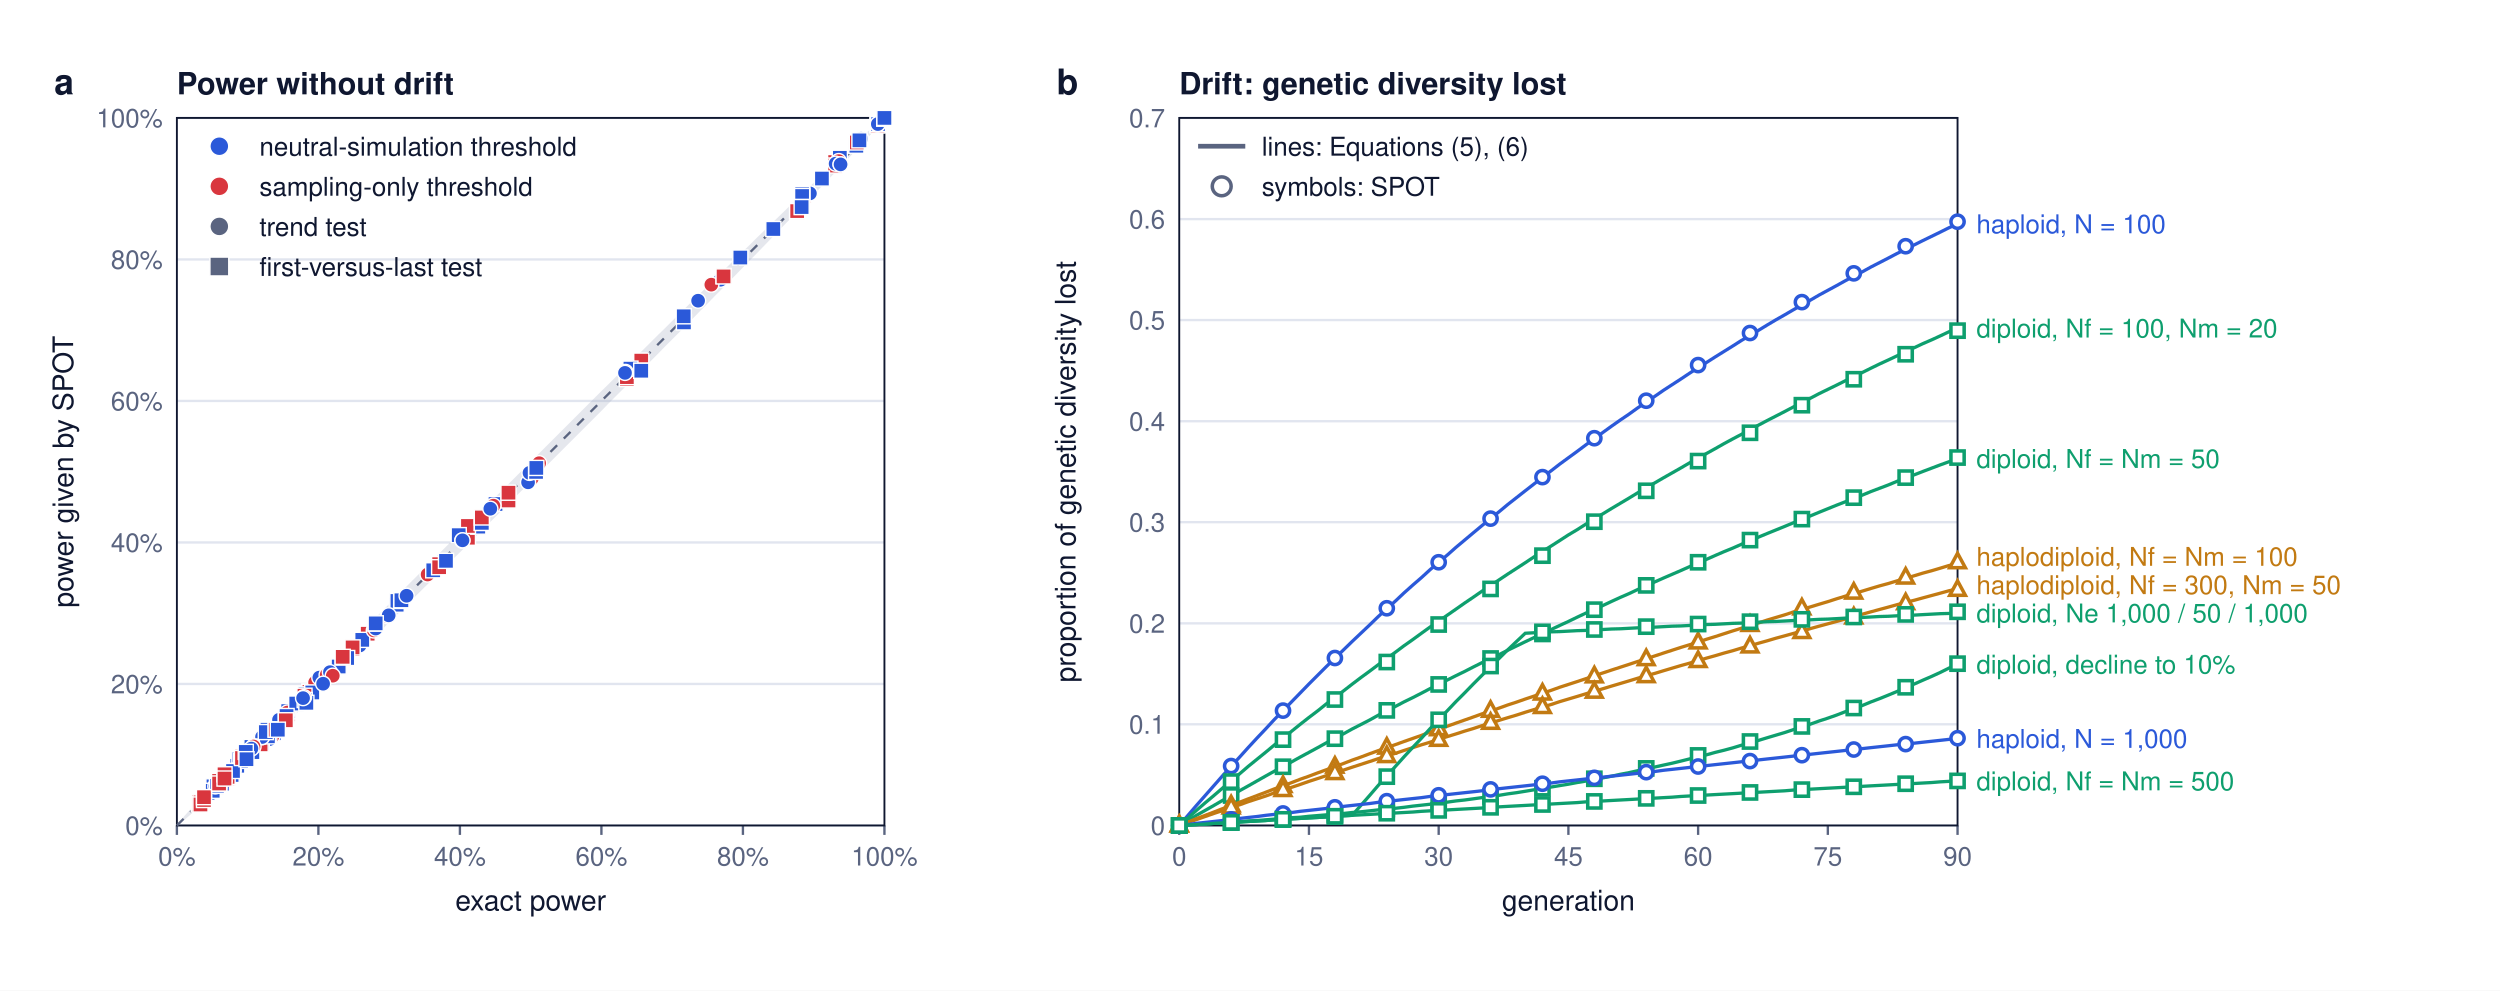
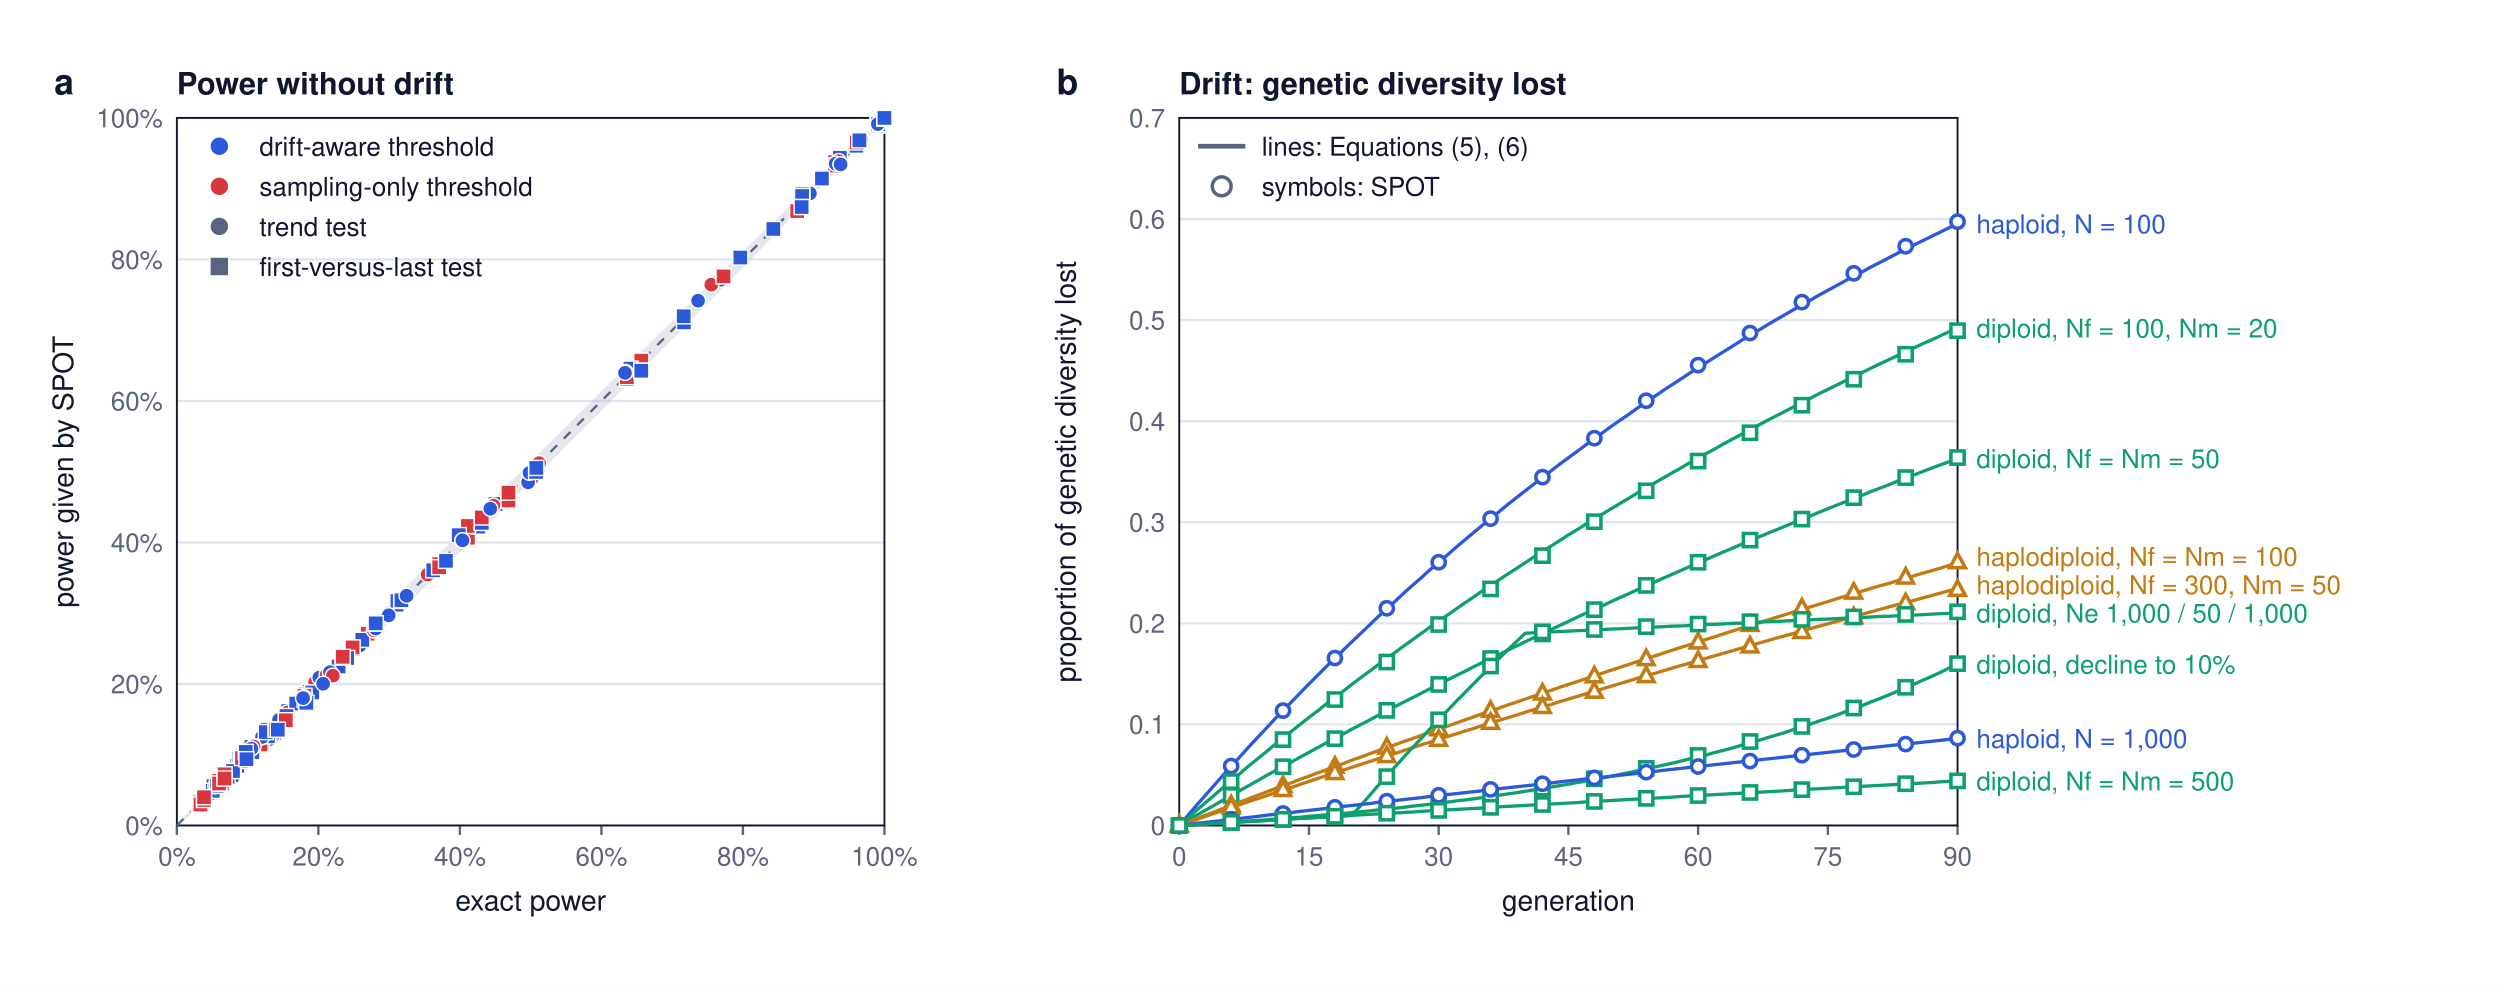
<svg xmlns="http://www.w3.org/2000/svg" width="1060" height="420" viewBox="0 0 1060 420" font-family="Helvetica,Arial,sans-serif">
  <defs>
    <g id="m0">
      <circle r="3.2" fill="#D9363E" stroke="#fff" stroke-width="0.6" />
    </g>
    <g id="m1">
      <circle r="3.2" fill="#2B59D9" stroke="#fff" stroke-width="0.6" />
    </g>
    <g id="m2">
      <rect x="-3.2" y="-3.2" width="6.4" height="6.4" fill="#D9363E" stroke="#fff" stroke-width="0.6" />
    </g>
    <g id="m3">
      <rect x="-3.2" y="-3.2" width="6.4" height="6.4" fill="#2B59D9" stroke="#fff" stroke-width="0.6" />
    </g>
    <g id="m4">
      <circle r="4" fill="#2B59D9" stroke="#fff" stroke-width="0.6" />
    </g>
    <g id="m5">
      <circle r="4" fill="#D9363E" stroke="#fff" stroke-width="0.6" />
    </g>
    <g id="m6">
      <circle r="4" fill="#5A6480" stroke="#fff" stroke-width="0.6" />
    </g>
    <g id="m7">
      <rect x="-4" y="-4" width="8" height="8" fill="#5A6480" stroke="#fff" stroke-width="0.6" />
    </g>
    <g id="m8">
      <circle r="2.8" fill="#fff" stroke="#2B59D9" stroke-width="1.5" />
    </g>
    <g id="m9">
      <rect x="-2.8" y="-2.8" width="5.6" height="5.6" fill="#fff" stroke="#0E9F6E" stroke-width="1.5" />
    </g>
    <g id="m10">
      <path d="M0 -3.8L3.3 2.3H-3.3Z" fill="#fff" stroke="#C27A12" stroke-width="1.5" />
    </g>
    <g id="m11">
      <circle r="4" fill="#fff" stroke="#5A6480" stroke-width="1.5" />
    </g>
  </defs>
  <rect width="1060" height="420" fill="#fff" />
  <text x="75.0" y="40.0" font-size="13" text-anchor="start" fill="#0F1730" font-weight="600">Power without drift</text>
  <text x="23.0" y="40.0" font-size="15" text-anchor="start" fill="#0F1730" font-weight="700">a</text>
  <line x1="75" x2="375" y1="350.0" y2="350.0" stroke="#E1E5EF" />
  <text x="69" y="354.0" font-size="11" text-anchor="end" fill="#5A6480">0%</text>
  <line x1="75" x2="375" y1="290.0" y2="290.0" stroke="#E1E5EF" />
  <text x="69" y="294.0" font-size="11" text-anchor="end" fill="#5A6480">20%</text>
  <line x1="75" x2="375" y1="230.0" y2="230.0" stroke="#E1E5EF" />
  <text x="69" y="234.0" font-size="11" text-anchor="end" fill="#5A6480">40%</text>
  <line x1="75" x2="375" y1="170.0" y2="170.0" stroke="#E1E5EF" />
  <text x="69" y="174.0" font-size="11" text-anchor="end" fill="#5A6480">60%</text>
  <line x1="75" x2="375" y1="110.0" y2="110.0" stroke="#E1E5EF" />
  <text x="69" y="114.0" font-size="11" text-anchor="end" fill="#5A6480">80%</text>
  <line x1="75" x2="375" y1="50.0" y2="50.0" stroke="#E1E5EF" />
  <text x="69" y="54.0" font-size="11" text-anchor="end" fill="#5A6480">100%</text>
  <line x1="75.0" x2="75.0" y1="350" y2="354" stroke="#5A6480" />
  <text x="75.0" y="367" font-size="11" text-anchor="middle" fill="#5A6480">0%</text>
  <line x1="135.0" x2="135.0" y1="350" y2="354" stroke="#5A6480" />
  <text x="135.0" y="367" font-size="11" text-anchor="middle" fill="#5A6480">20%</text>
  <line x1="195.0" x2="195.0" y1="350" y2="354" stroke="#5A6480" />
  <text x="195.0" y="367" font-size="11" text-anchor="middle" fill="#5A6480">40%</text>
  <line x1="255.0" x2="255.0" y1="350" y2="354" stroke="#5A6480" />
  <text x="255.0" y="367" font-size="11" text-anchor="middle" fill="#5A6480">60%</text>
  <line x1="315.0" x2="315.0" y1="350" y2="354" stroke="#5A6480" />
  <text x="315.0" y="367" font-size="11" text-anchor="middle" fill="#5A6480">80%</text>
  <line x1="375.0" x2="375.0" y1="350" y2="354" stroke="#5A6480" />
  <text x="375.0" y="367" font-size="11" text-anchor="middle" fill="#5A6480">100%</text>
  <rect x="75" y="50" width="300" height="300" fill="none" stroke="#0F1730" stroke-width=".8" />
  <text x="225.0" y="386.0" font-size="12" text-anchor="middle" fill="#0F1730">exact power</text>
  <text x="31.0" y="200.0" font-size="12" text-anchor="middle" fill="#0F1730" transform="rotate(-90 31.0 200.0)">power given by SPOT</text>
  <path d="M75.0 350.0L78.0 346.2L81.0 342.8L84.0 339.6L87.0 336.3L90.0 333.2L93.0 330.0L96.0 326.8L99.0 323.7L102.0 320.6L105.0 317.5L108.0 314.3L111.0 311.2L114.0 308.1L117.0 305.1L120.0 302.0L123.0 298.9L126.0 295.8L129.0 292.7L132.0 289.7L135.0 286.6L138.0 283.5L141.0 280.5L144.0 277.4L147.0 274.4L150.0 271.3L153.0 268.3L156.0 265.2L159.0 262.2L162.0 259.1L165.0 256.1L168.0 253.1L171.0 250.0L174.0 247.0L177.0 244.0L180.0 241.0L183.0 237.9L186.0 234.9L189.0 231.9L192.0 228.9L195.0 225.8L198.0 222.8L201.0 219.8L204.0 216.8L207.0 213.8L210.0 210.8L213.0 207.8L216.0 204.8L219.0 201.8L222.0 198.8L225.0 195.8L228.0 192.8L231.0 189.8L234.0 186.8L237.0 183.8L240.0 180.8L243.0 177.8L246.0 174.8L249.0 171.8L252.0 168.8L255.0 165.8L258.0 162.9L261.0 159.9L264.0 156.9L267.0 153.9L270.0 151.0L273.0 148.0L276.0 145.0L279.0 142.0L282.0 139.1L285.0 136.1L288.0 133.1L291.0 130.2L294.0 127.2L297.0 124.3L300.0 121.3L303.0 118.4L306.0 115.4L309.0 112.5L312.0 109.5L315.0 106.6L318.0 103.7L321.0 100.7L324.0 97.8L327.0 94.9L330.0 92.0L333.0 89.1L336.0 86.1L339.0 83.2L342.0 80.3L345.0 77.5L348.0 74.6L351.0 71.7L354.0 68.8L357.0 66.0L360.0 63.2L363.0 60.3L366.0 57.6L369.0 54.8L372.0 52.2L375.0 50.0L375.0 50.0L372.0 53.8L369.0 57.2L366.0 60.4L363.0 63.7L360.0 66.8L357.0 70.0L354.0 73.2L351.0 76.3L348.0 79.4L345.0 82.5L342.0 85.7L339.0 88.8L336.0 91.9L333.0 94.9L330.0 98.0L327.0 101.1L324.0 104.2L321.0 107.3L318.0 110.3L315.0 113.4L312.0 116.5L309.0 119.5L306.0 122.6L303.0 125.6L300.0 128.7L297.0 131.7L294.0 134.8L291.0 137.8L288.0 140.9L285.0 143.9L282.0 146.9L279.0 150.0L276.0 153.0L273.0 156.0L270.0 159.0L267.0 162.1L264.0 165.1L261.0 168.1L258.0 171.1L255.0 174.2L252.0 177.2L249.0 180.2L246.0 183.2L243.0 186.2L240.0 189.2L237.0 192.2L234.0 195.2L231.0 198.2L228.0 201.2L225.0 204.2L222.0 207.2L219.0 210.2L216.0 213.2L213.0 216.2L210.0 219.2L207.0 222.2L204.0 225.2L201.0 228.2L198.0 231.2L195.0 234.2L192.0 237.1L189.0 240.1L186.0 243.1L183.0 246.1L180.0 249.0L177.0 252.0L174.0 255.0L171.0 258.0L168.0 260.9L165.0 263.9L162.0 266.9L159.0 269.8L156.0 272.8L153.0 275.7L150.0 278.7L147.0 281.6L144.0 284.6L141.0 287.5L138.0 290.5L135.0 293.4L132.0 296.3L129.0 299.3L126.0 302.2L123.0 305.1L120.0 308.0L117.0 310.9L114.0 313.9L111.0 316.8L108.0 319.7L105.0 322.5L102.0 325.4L99.0 328.3L96.0 331.2L93.0 334.0L90.0 336.8L87.0 339.7L84.0 342.4L81.0 345.2L78.0 347.8L75.0 350.0Z" fill="#9AA3B8" fill-opacity="0.25" />
  <path d="M75.0 350.0L375.0 50.0" fill="none" stroke="#5A6480" stroke-width="1" stroke-dasharray="4 4" stroke-opacity="1" />
  <use href="#m0" x="111.6" y="313.0" />
  <use href="#m1" x="110.7" y="313.9" />
  <use href="#m2" x="95.3" y="328.5" />
  <use href="#m3" x="113.2" y="309.8" />
  <use href="#m2" x="95.3" y="330.3" />
  <use href="#m3" x="116.2" y="310.8" />
  <use href="#m0" x="152.9" y="273.4" />
  <use href="#m1" x="152.5" y="273.7" />
  <use href="#m2" x="131.2" y="293.2" />
  <use href="#m3" x="168.2" y="256.4" />
  <use href="#m2" x="131.2" y="293.4" />
  <use href="#m3" x="168.5" y="254.8" />
  <use href="#m0" x="305.5" y="118.6" />
  <use href="#m1" x="305.5" y="118.6" />
  <use href="#m2" x="265.8" y="160.7" />
  <use href="#m3" x="290.0" y="136.7" />
  <use href="#m2" x="265.8" y="159.9" />
  <use href="#m3" x="289.9" y="134.1" />
  <use href="#m0" x="375.0" y="50.0" />
  <use href="#m1" x="375.0" y="50.0" />
  <use href="#m2" x="375.0" y="50.0" />
  <use href="#m3" x="375.0" y="50.0" />
  <use href="#m2" x="375.0" y="50.0" />
  <use href="#m3" x="375.0" y="50.0" />
  <use href="#m0" x="133.6" y="289.4" />
  <use href="#m1" x="135.4" y="287.3" />
  <use href="#m2" x="122.2" y="302.9" />
  <use href="#m3" x="129.5" y="294.4" />
  <use href="#m2" x="122.2" y="301.5" />
  <use href="#m3" x="122.2" y="301.5" />
  <use href="#m0" x="225.5" y="202.8" />
  <use href="#m1" x="223.9" y="204.5" />
  <use href="#m2" x="198.4" y="228.0" />
  <use href="#m3" x="202.8" y="223.3" />
  <use href="#m2" x="198.4" y="223.0" />
  <use href="#m3" x="194.5" y="226.9" />
  <use href="#m0" x="365.0" y="58.8" />
  <use href="#m1" x="365.1" y="58.8" />
  <use href="#m2" x="354.1" y="68.7" />
  <use href="#m3" x="356.1" y="66.9" />
  <use href="#m2" x="354.1" y="70.2" />
  <use href="#m3" x="348.5" y="75.7" />
  <use href="#m0" x="375.0" y="50.0" />
  <use href="#m1" x="375.0" y="50.0" />
  <use href="#m2" x="375.0" y="50.0" />
  <use href="#m3" x="375.0" y="50.0" />
  <use href="#m2" x="375.0" y="50.0" />
  <use href="#m3" x="375.0" y="50.0" />
  <use href="#m0" x="101.9" y="322.9" />
  <use href="#m1" x="102.5" y="322.2" />
  <use href="#m2" x="91.6" y="333.4" />
  <use href="#m3" x="100.6" y="324.4" />
  <use href="#m2" x="91.6" y="333.5" />
  <use href="#m3" x="100.6" y="324.7" />
  <use href="#m0" x="121.9" y="302.1" />
  <use href="#m1" x="119.9" y="303.9" />
  <use href="#m2" x="104.5" y="320.9" />
  <use href="#m3" x="115.9" y="309.4" />
  <use href="#m2" x="104.5" y="322.1" />
  <use href="#m3" x="116.1" y="310.9" />
  <use href="#m0" x="196.0" y="229.2" />
  <use href="#m1" x="196.1" y="229.1" />
  <use href="#m2" x="155.9" y="268.5" />
  <use href="#m3" x="170.1" y="254.5" />
  <use href="#m2" x="155.9" y="268.7" />
  <use href="#m3" x="170.2" y="254.5" />
  <use href="#m0" x="374.5" y="50.7" />
  <use href="#m1" x="374.5" y="50.7" />
  <use href="#m2" x="372.1" y="52.9" />
  <use href="#m3" x="372.3" y="52.8" />
  <use href="#m2" x="372.1" y="53.2" />
  <use href="#m3" x="372.3" y="52.6" />
  <use href="#m0" x="115.5" y="312.2" />
  <use href="#m1" x="114.2" y="313.4" />
  <use href="#m2" x="110.5" y="315.6" />
  <use href="#m3" x="111.0" y="315.1" />
  <use href="#m2" x="110.5" y="315.6" />
  <use href="#m3" x="113.6" y="312.2" />
  <use href="#m0" x="164.4" y="261.3" />
  <use href="#m1" x="164.8" y="260.9" />
  <use href="#m2" x="149.5" y="275.2" />
  <use href="#m3" x="153.6" y="271.3" />
  <use href="#m2" x="149.5" y="274.5" />
  <use href="#m3" x="145.1" y="278.8" />
  <use href="#m0" x="301.6" y="120.7" />
  <use href="#m1" x="296.0" y="127.5" />
  <use href="#m2" x="271.9" y="152.9" />
  <use href="#m3" x="267.3" y="156.3" />
  <use href="#m2" x="271.9" y="157.2" />
  <use href="#m3" x="271.9" y="157.2" />
  <use href="#m0" x="375.0" y="50.0" />
  <use href="#m1" x="375.0" y="50.0" />
  <use href="#m2" x="375.0" y="50.0" />
  <use href="#m3" x="375.0" y="50.0" />
  <use href="#m2" x="375.0" y="50.1" />
  <use href="#m3" x="375.0" y="50.1" />
  <use href="#m0" x="91.0" y="335.2" />
  <use href="#m1" x="89.7" y="336.3" />
  <use href="#m2" x="84.3" y="340.0" />
  <use href="#m3" x="90.5" y="333.4" />
  <use href="#m2" x="84.3" y="341.1" />
  <use href="#m3" x="90.2" y="335.3" />
  <use href="#m0" x="92.0" y="332.8" />
  <use href="#m1" x="91.3" y="333.4" />
  <use href="#m2" x="85.0" y="340.2" />
  <use href="#m3" x="92.2" y="332.8" />
  <use href="#m2" x="85.0" y="341.1" />
  <use href="#m3" x="92.0" y="333.2" />
  <use href="#m0" x="94.3" y="331.0" />
  <use href="#m1" x="93.7" y="331.5" />
  <use href="#m2" x="86.5" y="339.2" />
  <use href="#m3" x="94.1" y="332.3" />
  <use href="#m2" x="86.5" y="338.0" />
  <use href="#m3" x="93.0" y="332.4" />
  <use href="#m0" x="104.2" y="320.3" />
  <use href="#m1" x="103.6" y="320.6" />
  <use href="#m2" x="92.9" y="331.1" />
  <use href="#m3" x="101.5" y="321.9" />
  <use href="#m2" x="92.9" y="332.2" />
  <use href="#m3" x="102.2" y="322.6" />
  <use href="#m0" x="98.3" y="327.7" />
  <use href="#m1" x="99.1" y="326.7" />
  <use href="#m2" x="96.5" y="330.0" />
  <use href="#m3" x="98.2" y="328.6" />
  <use href="#m2" x="96.5" y="329.4" />
  <use href="#m3" x="98.8" y="326.9" />
  <use href="#m0" x="111.0" y="312.6" />
  <use href="#m1" x="111.1" y="312.5" />
  <use href="#m2" x="106.7" y="316.6" />
  <use href="#m3" x="106.6" y="316.7" />
  <use href="#m2" x="106.7" y="319.2" />
  <use href="#m3" x="107.0" y="318.9" />
  <use href="#m0" x="158.5" y="267.3" />
  <use href="#m1" x="159.3" y="266.5" />
  <use href="#m2" x="143.5" y="282.4" />
  <use href="#m3" x="147.2" y="279.0" />
  <use href="#m2" x="143.5" y="282.7" />
  <use href="#m3" x="143.6" y="282.6" />
  <use href="#m0" x="372.1" y="52.8" />
  <use href="#m1" x="372.2" y="52.6" />
  <use href="#m2" x="363.3" y="61.5" />
  <use href="#m3" x="363.1" y="61.8" />
  <use href="#m2" x="363.3" y="60.4" />
  <use href="#m3" x="364.4" y="59.5" />
  <use href="#m0" x="118.8" y="304.8" />
  <use href="#m1" x="118.3" y="305.2" />
  <use href="#m2" x="102.6" y="320.8" />
  <use href="#m3" x="113.4" y="309.4" />
  <use href="#m2" x="102.6" y="321.4" />
  <use href="#m3" x="112.7" y="310.4" />
  <use href="#m0" x="181.3" y="243.6" />
  <use href="#m1" x="172.4" y="252.6" />
  <use href="#m2" x="145.3" y="278.8" />
  <use href="#m3" x="159.2" y="264.4" />
  <use href="#m2" x="145.3" y="278.5" />
  <use href="#m3" x="159.3" y="264.3" />
  <use href="#m0" x="341.0" y="84.5" />
  <use href="#m1" x="343.4" y="82.0" />
  <use href="#m2" x="306.8" y="117.0" />
  <use href="#m3" x="327.9" y="97.1" />
  <use href="#m2" x="306.8" y="117.2" />
  <use href="#m3" x="313.9" y="109.2" />
  <use href="#m0" x="375.0" y="50.0" />
  <use href="#m1" x="375.0" y="50.0" />
  <use href="#m2" x="375.0" y="50.0" />
  <use href="#m3" x="375.0" y="50.0" />
  <use href="#m2" x="375.0" y="50.0" />
  <use href="#m3" x="375.0" y="50.0" />
  <use href="#m0" x="138.5" y="286.2" />
  <use href="#m1" x="139.9" y="285.0" />
  <use href="#m2" x="129.1" y="297.0" />
  <use href="#m3" x="132.4" y="293.6" />
  <use href="#m2" x="129.1" y="295.0" />
  <use href="#m3" x="125.6" y="298.3" />
  <use href="#m0" x="228.6" y="196.4" />
  <use href="#m1" x="224.5" y="200.5" />
  <use href="#m2" x="204.3" y="221.7" />
  <use href="#m3" x="204.3" y="221.7" />
  <use href="#m2" x="204.3" y="219.4" />
  <use href="#m3" x="210.1" y="213.7" />
  <use href="#m0" x="355.6" y="68.3" />
  <use href="#m1" x="354.3" y="69.4" />
  <use href="#m2" x="340.1" y="82.2" />
  <use href="#m3" x="340.1" y="82.2" />
  <use href="#m2" x="340.1" y="83.1" />
  <use href="#m3" x="340.1" y="83.1" />
  <use href="#m0" x="375.0" y="50.0" />
  <use href="#m1" x="375.0" y="50.0" />
  <use href="#m2" x="375.0" y="50.0" />
  <use href="#m3" x="375.0" y="50.0" />
  <use href="#m2" x="375.0" y="50.0" />
  <use href="#m3" x="375.0" y="50.0" />
  <use href="#m0" x="107.5" y="316.5" />
  <use href="#m1" x="106.6" y="317.4" />
  <use href="#m2" x="95.2" y="328.3" />
  <use href="#m3" x="104.2" y="318.8" />
  <use href="#m2" x="95.2" y="330.1" />
  <use href="#m3" x="104.5" y="321.9" />
  <use href="#m0" x="141.1" y="286.5" />
  <use href="#m1" x="137.0" y="289.9" />
  <use href="#m2" x="116.9" y="309.3" />
  <use href="#m3" x="129.2" y="296.8" />
  <use href="#m2" x="116.9" y="309.4" />
  <use href="#m3" x="129.9" y="298.0" />
  <use href="#m0" x="265.2" y="157.7" />
  <use href="#m1" x="265.0" y="158.1" />
  <use href="#m2" x="215.6" y="212.2" />
  <use href="#m3" x="227.3" y="200.1" />
  <use href="#m2" x="215.6" y="208.9" />
  <use href="#m3" x="227.4" y="198.4" />
  <use href="#m0" x="375.0" y="50.0" />
  <use href="#m1" x="375.0" y="50.0" />
  <use href="#m2" x="375.0" y="50.0" />
  <use href="#m3" x="375.0" y="50.0" />
  <use href="#m2" x="375.0" y="50.0" />
  <use href="#m3" x="375.0" y="50.0" />
  <use href="#m0" x="128.9" y="295.6" />
  <use href="#m1" x="128.5" y="296.0" />
  <use href="#m2" x="121.2" y="303.7" />
  <use href="#m3" x="121.5" y="303.6" />
  <use href="#m2" x="121.2" y="305.4" />
  <use href="#m3" x="117.8" y="309.4" />
  <use href="#m0" x="209.2" y="214.4" />
  <use href="#m1" x="207.9" y="215.7" />
  <use href="#m2" x="186.2" y="239.2" />
  <use href="#m3" x="183.7" y="241.8" />
  <use href="#m2" x="186.2" y="240.5" />
  <use href="#m3" x="189.1" y="237.8" />
  <use href="#m0" x="356.4" y="69.7" />
  <use href="#m1" x="356.4" y="69.7" />
  <use href="#m2" x="338.0" y="89.7" />
  <use href="#m3" x="339.9" y="87.8" />
  <use href="#m2" x="338.0" y="89.5" />
  <use href="#m3" x="339.9" y="87.8" />
  <use href="#m0" x="375.0" y="50.0" />
  <use href="#m1" x="375.0" y="50.0" />
  <use href="#m2" x="375.0" y="50.0" />
  <use href="#m3" x="375.0" y="50.0" />
  <use href="#m2" x="375.0" y="50.0" />
  <use href="#m3" x="375.0" y="50.0" />
  <use href="#m4" x="93.0" y="62.0" />
-   <text x="110.0" y="66.0" font-size="11" text-anchor="start" fill="#0F1730">neutral-simulation threshold</text>
+   <text x="110.0" y="66.0" font-size="11" text-anchor="start" fill="#0F1730">drift-aware threshold</text>
  <use href="#m5" x="93.0" y="79.0" />
  <text x="110.0" y="83.0" font-size="11" text-anchor="start" fill="#0F1730">sampling-only threshold</text>
  <use href="#m6" x="93.0" y="96.0" />
  <text x="110.0" y="100.0" font-size="11" text-anchor="start" fill="#0F1730">trend test</text>
  <use href="#m7" x="93.0" y="113.0" />
  <text x="110.0" y="117.0" font-size="11" text-anchor="start" fill="#0F1730">first-versus-last test</text>
  <text x="500.0" y="40.0" font-size="13" text-anchor="start" fill="#0F1730" font-weight="600">Drift: genetic diversity lost</text>
  <text x="448.0" y="40.0" font-size="15" text-anchor="start" fill="#0F1730" font-weight="700">b</text>
  <line x1="500" x2="830" y1="350.0" y2="350.0" stroke="#E1E5EF" />
  <text x="494" y="354.0" font-size="11" text-anchor="end" fill="#5A6480">0</text>
  <line x1="500" x2="830" y1="307.1" y2="307.1" stroke="#E1E5EF" />
  <text x="494" y="311.1" font-size="11" text-anchor="end" fill="#5A6480">0.1</text>
  <line x1="500" x2="830" y1="264.3" y2="264.3" stroke="#E1E5EF" />
  <text x="494" y="268.3" font-size="11" text-anchor="end" fill="#5A6480">0.2</text>
  <line x1="500" x2="830" y1="221.4" y2="221.4" stroke="#E1E5EF" />
  <text x="494" y="225.4" font-size="11" text-anchor="end" fill="#5A6480">0.3</text>
  <line x1="500" x2="830" y1="178.6" y2="178.6" stroke="#E1E5EF" />
  <text x="494" y="182.6" font-size="11" text-anchor="end" fill="#5A6480">0.4</text>
  <line x1="500" x2="830" y1="135.7" y2="135.7" stroke="#E1E5EF" />
  <text x="494" y="139.7" font-size="11" text-anchor="end" fill="#5A6480">0.5</text>
  <line x1="500" x2="830" y1="92.9" y2="92.9" stroke="#E1E5EF" />
  <text x="494" y="96.9" font-size="11" text-anchor="end" fill="#5A6480">0.6</text>
  <line x1="500" x2="830" y1="50.0" y2="50.0" stroke="#E1E5EF" />
  <text x="494" y="54.0" font-size="11" text-anchor="end" fill="#5A6480">0.7</text>
  <line x1="500.0" x2="500.0" y1="350" y2="354" stroke="#5A6480" />
  <text x="500.0" y="367" font-size="11" text-anchor="middle" fill="#5A6480">0</text>
  <line x1="555.0" x2="555.0" y1="350" y2="354" stroke="#5A6480" />
  <text x="555.0" y="367" font-size="11" text-anchor="middle" fill="#5A6480">15</text>
  <line x1="610.0" x2="610.0" y1="350" y2="354" stroke="#5A6480" />
  <text x="610.0" y="367" font-size="11" text-anchor="middle" fill="#5A6480">30</text>
  <line x1="665.0" x2="665.0" y1="350" y2="354" stroke="#5A6480" />
  <text x="665.0" y="367" font-size="11" text-anchor="middle" fill="#5A6480">45</text>
  <line x1="720.0" x2="720.0" y1="350" y2="354" stroke="#5A6480" />
  <text x="720.0" y="367" font-size="11" text-anchor="middle" fill="#5A6480">60</text>
  <line x1="775.0" x2="775.0" y1="350" y2="354" stroke="#5A6480" />
  <text x="775.0" y="367" font-size="11" text-anchor="middle" fill="#5A6480">75</text>
  <line x1="830.0" x2="830.0" y1="350" y2="354" stroke="#5A6480" />
  <text x="830.0" y="367" font-size="11" text-anchor="middle" fill="#5A6480">90</text>
  <rect x="500" y="50" width="330" height="300" fill="none" stroke="#0F1730" stroke-width=".8" />
  <text x="665.0" y="386.0" font-size="12" text-anchor="middle" fill="#0F1730">generation</text>
  <text x="456.0" y="200.0" font-size="12" text-anchor="middle" fill="#0F1730" transform="rotate(-90 456.0 200.0)">proportion of genetic diversity lost</text>
  <path d="M500.0 350.0L503.7 345.7L507.3 341.5L511.0 337.3L514.7 333.1L518.3 329.0L522.0 324.9L525.7 320.9L529.3 316.9L533.0 312.9L536.7 309.0L540.3 305.1L544.0 301.3L547.7 297.5L551.3 293.8L555.0 290.0L558.7 286.3L562.3 282.7L566.0 279.1L569.7 275.5L573.3 272.0L577.0 268.5L580.7 265.0L584.3 261.5L588.0 258.1L591.7 254.8L595.3 251.4L599.0 248.1L602.7 244.9L606.3 241.6L610.0 238.4L613.7 235.3L617.3 232.1L621.0 229.0L624.7 225.9L628.3 222.9L632.0 219.9L635.7 216.9L639.3 213.9L643.0 211.0L646.7 208.1L650.3 205.3L654.0 202.4L657.7 199.6L661.3 196.8L665.0 194.1L668.7 191.4L672.3 188.7L676.0 186.0L679.7 183.3L683.3 180.7L687.0 178.1L690.7 175.6L694.3 173.0L698.0 170.5L701.7 168.0L705.3 165.5L709.0 163.1L712.7 160.7L716.3 158.3L720.0 155.9L723.7 153.6L727.3 151.3L731.0 149.0L734.7 146.7L738.3 144.4L742.0 142.2L745.7 140.0L749.3 137.8L753.0 135.6L756.7 133.5L760.3 131.4L764.0 129.3L767.7 127.2L771.3 125.1L775.0 123.1L778.7 121.1L782.3 119.1L786.0 117.1L789.7 115.2L793.3 113.2L797.0 111.3L800.7 109.4L804.3 107.5L808.0 105.7L811.7 103.8L815.3 102.0L819.0 100.2L822.7 98.4L826.3 96.6L830.0 94.9" fill="none" stroke="#2B59D9" stroke-width="1.4" stroke-opacity="1" />
  <use href="#m8" x="500.0" y="350.0" />
  <use href="#m8" x="522.0" y="324.8" />
  <use href="#m8" x="544.0" y="301.3" />
  <use href="#m8" x="566.0" y="279.0" />
  <use href="#m8" x="588.0" y="257.9" />
  <use href="#m8" x="610.0" y="238.4" />
  <use href="#m8" x="632.0" y="219.9" />
  <use href="#m8" x="654.0" y="202.3" />
  <use href="#m8" x="676.0" y="185.8" />
  <use href="#m8" x="698.0" y="169.9" />
  <use href="#m8" x="720.0" y="154.8" />
  <use href="#m8" x="742.0" y="141.2" />
  <use href="#m8" x="764.0" y="128.1" />
  <use href="#m8" x="786.0" y="115.9" />
  <use href="#m8" x="808.0" y="104.4" />
  <use href="#m8" x="830.0" y="94.0" />
  <path d="M500.0 350.0L503.7 346.8L507.3 343.6L511.0 340.4L514.7 337.3L518.3 334.2L522.0 331.1L525.7 328.0L529.3 324.9L533.0 321.9L536.7 318.9L540.3 315.9L544.0 313.0L547.7 310.0L551.3 307.1L555.0 304.2L558.7 301.4L562.3 298.5L566.0 295.7L569.7 292.9L573.3 290.1L577.0 287.3L580.7 284.6L584.3 281.9L588.0 279.2L591.7 276.5L595.3 273.8L599.0 271.2L602.7 268.5L606.3 265.9L610.0 263.4L613.7 260.8L617.3 258.3L621.0 255.7L624.7 253.2L628.3 250.7L632.0 248.3L635.7 245.8L639.3 243.4L643.0 241.0L646.7 238.6L650.3 236.2L654.0 233.8L657.7 231.5L661.3 229.2L665.0 226.8L668.7 224.6L672.3 222.3L676.0 220.0L679.7 217.8L683.3 215.6L687.0 213.4L690.7 211.2L694.3 209.0L698.0 206.8L701.7 204.7L705.3 202.6L709.0 200.5L712.7 198.4L716.3 196.3L720.0 194.2L723.7 192.2L727.3 190.2L731.0 188.1L734.7 186.1L738.3 184.2L742.0 182.2L745.7 180.2L749.3 178.3L753.0 176.4L756.7 174.5L760.3 172.6L764.0 170.7L767.7 168.8L771.3 166.9L775.0 165.1L778.7 163.3L782.3 161.5L786.0 159.7L789.7 157.9L793.3 156.1L797.0 154.3L800.7 152.6L804.3 150.9L808.0 149.1L811.7 147.4L815.3 145.7L819.0 144.1L822.7 142.4L826.3 140.7L830.0 139.1" fill="none" stroke="#0E9F6E" stroke-width="1.4" stroke-opacity="1" />
  <use href="#m9" x="500.0" y="350.0" />
  <use href="#m9" x="522.0" y="331.4" />
  <use href="#m9" x="544.0" y="313.6" />
  <use href="#m9" x="566.0" y="296.6" />
  <use href="#m9" x="588.0" y="280.7" />
  <use href="#m9" x="610.0" y="264.8" />
  <use href="#m9" x="632.0" y="249.7" />
  <use href="#m9" x="654.0" y="235.6" />
  <use href="#m9" x="676.0" y="221.2" />
  <use href="#m9" x="698.0" y="208.1" />
  <use href="#m9" x="720.0" y="195.5" />
  <use href="#m9" x="742.0" y="183.5" />
  <use href="#m9" x="764.0" y="171.8" />
  <use href="#m9" x="786.0" y="160.8" />
  <use href="#m9" x="808.0" y="150.2" />
  <use href="#m9" x="830.0" y="140.2" />
  <path d="M500.0 350.0L503.7 347.9L507.3 345.7L511.0 343.6L514.7 341.5L518.3 339.4L522.0 337.3L525.7 335.2L529.3 333.2L533.0 331.1L536.7 329.0L540.3 327.0L544.0 325.0L547.7 323.0L551.3 321.0L555.0 319.0L558.7 317.0L562.3 315.0L566.0 313.0L569.7 311.1L573.3 309.1L577.0 307.2L580.7 305.3L584.3 303.3L588.0 301.4L591.7 299.5L595.3 297.6L599.0 295.8L602.7 293.9L606.3 292.0L610.0 290.2L613.7 288.3L617.3 286.5L621.0 284.7L624.7 282.8L628.3 281.0L632.0 279.2L635.7 277.5L639.3 275.7L643.0 273.9L646.7 272.1L650.3 270.4L654.0 268.6L657.7 266.9L661.3 265.2L665.0 263.5L668.7 261.7L672.3 260.0L676.0 258.4L679.7 256.7L683.3 255.0L687.0 253.3L690.7 251.7L694.3 250.0L698.0 248.4L701.7 246.7L705.3 245.1L709.0 243.5L712.7 241.9L716.3 240.3L720.0 238.7L723.7 237.1L727.3 235.5L731.0 233.9L734.7 232.4L738.3 230.8L742.0 229.3L745.7 227.7L749.3 226.2L753.0 224.7L756.7 223.2L760.3 221.7L764.0 220.2L767.7 218.7L771.3 217.2L775.0 215.7L778.7 214.2L782.3 212.8L786.0 211.3L789.7 209.9L793.3 208.4L797.0 207.0L800.7 205.6L804.3 204.1L808.0 202.7L811.7 201.3L815.3 199.9L819.0 198.5L822.7 197.1L826.3 195.8L830.0 194.4" fill="none" stroke="#0E9F6E" stroke-width="1.4" stroke-opacity="1" />
  <use href="#m9" x="500.0" y="350.0" />
  <use href="#m9" x="522.0" y="337.3" />
  <use href="#m9" x="544.0" y="325.1" />
  <use href="#m9" x="566.0" y="313.2" />
  <use href="#m9" x="588.0" y="301.2" />
  <use href="#m9" x="610.0" y="290.2" />
  <use href="#m9" x="632.0" y="279.2" />
  <use href="#m9" x="654.0" y="268.8" />
  <use href="#m9" x="676.0" y="258.5" />
  <use href="#m9" x="698.0" y="248.2" />
  <use href="#m9" x="720.0" y="238.4" />
  <use href="#m9" x="742.0" y="229.0" />
  <use href="#m9" x="764.0" y="220.1" />
  <use href="#m9" x="786.0" y="211.0" />
  <use href="#m9" x="808.0" y="202.5" />
  <use href="#m9" x="830.0" y="194.0" />
  <path d="M500.0 350.0L503.7 348.6L507.3 347.1L511.0 345.7L514.7 344.3L518.3 342.9L522.0 341.5L525.7 340.1L529.3 338.7L533.0 337.3L536.7 335.9L540.3 334.5L544.0 333.2L547.7 331.8L551.3 330.4L555.0 329.1L558.7 327.7L562.3 326.4L566.0 325.0L569.7 323.7L573.3 322.3L577.0 321.0L580.7 319.6L584.3 318.3L588.0 317.0L591.7 315.7L595.3 314.4L599.0 313.1L602.7 311.8L606.3 310.4L610.0 309.2L613.7 307.9L617.3 306.6L621.0 305.3L624.7 304.0L628.3 302.7L632.0 301.5L635.7 300.2L639.3 298.9L643.0 297.7L646.7 296.4L650.3 295.2L654.0 293.9L657.7 292.7L661.3 291.4L665.0 290.2L668.7 289.0L672.3 287.8L676.0 286.5L679.7 285.3L683.3 284.1L687.0 282.9L690.7 281.7L694.3 280.5L698.0 279.3L701.7 278.1L705.3 276.9L709.0 275.7L712.7 274.5L716.3 273.4L720.0 272.2L723.7 271.0L727.3 269.9L731.0 268.7L734.7 267.5L738.3 266.4L742.0 265.2L745.7 264.1L749.3 262.9L753.0 261.8L756.7 260.7L760.3 259.5L764.0 258.4L767.7 257.3L771.3 256.2L775.0 255.1L778.7 253.9L782.3 252.8L786.0 251.7L789.7 250.6L793.3 249.5L797.0 248.4L800.7 247.4L804.3 246.3L808.0 245.2L811.7 244.1L815.3 243.0L819.0 242.0L822.7 240.9L826.3 239.8L830.0 238.8" fill="none" stroke="#C27A12" stroke-width="1.4" stroke-opacity="1" />
  <use href="#m10" x="500.0" y="350.0" />
  <use href="#m10" x="522.0" y="341.5" />
  <use href="#m10" x="544.0" y="333.3" />
  <use href="#m10" x="566.0" y="325.1" />
  <use href="#m10" x="588.0" y="317.0" />
  <use href="#m10" x="610.0" y="309.2" />
  <use href="#m10" x="632.0" y="301.4" />
  <use href="#m10" x="654.0" y="294.1" />
  <use href="#m10" x="676.0" y="286.8" />
  <use href="#m10" x="698.0" y="279.5" />
  <use href="#m10" x="720.0" y="272.4" />
  <use href="#m10" x="742.0" y="265.0" />
  <use href="#m10" x="764.0" y="258.0" />
  <use href="#m10" x="786.0" y="251.3" />
  <use href="#m10" x="808.0" y="244.9" />
  <use href="#m10" x="830.0" y="238.4" />
  <path d="M500.0 350.0L503.7 348.7L507.3 347.5L511.0 346.2L514.7 344.9L518.3 343.7L522.0 342.4L525.7 341.2L529.3 339.9L533.0 338.7L536.7 337.5L540.3 336.2L544.0 335.0L547.7 333.8L551.3 332.6L555.0 331.3L558.7 330.1L562.3 328.9L566.0 327.7L569.7 326.5L573.3 325.3L577.0 324.1L580.7 322.9L584.3 321.7L588.0 320.5L591.7 319.4L595.3 318.2L599.0 317.0L602.7 315.8L606.3 314.7L610.0 313.5L613.7 312.3L617.3 311.2L621.0 310.0L624.7 308.9L628.3 307.7L632.0 306.6L635.7 305.4L639.3 304.3L643.0 303.2L646.7 302.0L650.3 300.9L654.0 299.8L657.7 298.7L661.3 297.5L665.0 296.4L668.7 295.3L672.3 294.2L676.0 293.1L679.7 292.0L683.3 290.9L687.0 289.8L690.7 288.7L694.3 287.6L698.0 286.5L701.7 285.5L705.3 284.4L709.0 283.3L712.7 282.2L716.3 281.2L720.0 280.1L723.7 279.0L727.3 278.0L731.0 276.9L734.7 275.9L738.3 274.8L742.0 273.8L745.7 272.7L749.3 271.7L753.0 270.6L756.7 269.6L760.3 268.6L764.0 267.6L767.7 266.5L771.3 265.5L775.0 264.5L778.7 263.5L782.3 262.5L786.0 261.4L789.7 260.4L793.3 259.4L797.0 258.4L800.7 257.4L804.3 256.4L808.0 255.4L811.7 254.5L815.3 253.5L819.0 252.5L822.7 251.5L826.3 250.5L830.0 249.6" fill="none" stroke="#C27A12" stroke-width="1.4" stroke-opacity="1" />
  <use href="#m10" x="500.0" y="350.0" />
  <use href="#m10" x="522.0" y="342.4" />
  <use href="#m10" x="544.0" y="335.0" />
  <use href="#m10" x="566.0" y="327.8" />
  <use href="#m10" x="588.0" y="320.6" />
  <use href="#m10" x="610.0" y="313.7" />
  <use href="#m10" x="632.0" y="306.5" />
  <use href="#m10" x="654.0" y="299.8" />
  <use href="#m10" x="676.0" y="293.3" />
  <use href="#m10" x="698.0" y="286.7" />
  <use href="#m10" x="720.0" y="280.3" />
  <use href="#m10" x="742.0" y="274.1" />
  <use href="#m10" x="764.0" y="268.0" />
  <use href="#m10" x="786.0" y="261.8" />
  <use href="#m10" x="808.0" y="255.8" />
  <use href="#m10" x="830.0" y="250.1" />
  <path d="M500.0 350.0L503.7 349.8L507.3 349.6L511.0 349.4L514.7 349.1L518.3 348.9L522.0 348.7L525.7 348.5L529.3 348.3L533.0 348.1L536.7 347.9L540.3 347.6L544.0 347.4L547.7 347.2L551.3 347.0L555.0 346.8L558.7 346.6L562.3 346.4L566.0 346.2L569.7 345.9L573.3 345.7L577.0 341.5L580.7 337.3L584.3 333.1L588.0 329.0L591.7 324.9L595.3 320.9L599.0 316.9L602.7 313.0L606.3 309.0L610.0 305.2L613.7 301.3L617.3 297.5L621.0 293.8L624.7 290.0L628.3 286.4L632.0 282.7L635.7 279.1L639.3 275.5L643.0 272.0L646.7 268.5L650.3 268.3L654.0 268.1L657.7 267.9L661.3 267.8L665.0 267.6L668.7 267.4L672.3 267.3L676.0 267.1L679.7 266.9L683.3 266.7L687.0 266.6L690.7 266.4L694.3 266.2L698.0 266.1L701.7 265.9L705.3 265.7L709.0 265.5L712.7 265.4L716.3 265.2L720.0 265.0L723.7 264.8L727.3 264.7L731.0 264.5L734.7 264.3L738.3 264.2L742.0 264.0L745.7 263.8L749.3 263.6L753.0 263.5L756.7 263.3L760.3 263.1L764.0 263.0L767.7 262.8L771.3 262.6L775.0 262.5L778.7 262.3L782.3 262.1L786.0 261.9L789.7 261.8L793.3 261.6L797.0 261.4L800.7 261.3L804.3 261.1L808.0 260.9L811.7 260.8L815.3 260.6L819.0 260.4L822.7 260.2L826.3 260.1L830.0 259.9" fill="none" stroke="#0E9F6E" stroke-width="1.4" stroke-opacity="1" />
  <use href="#m9" x="500.0" y="350.0" />
  <use href="#m9" x="522.0" y="348.7" />
  <use href="#m9" x="544.0" y="347.5" />
  <use href="#m9" x="566.0" y="346.2" />
  <use href="#m9" x="588.0" y="329.3" />
  <use href="#m9" x="610.0" y="305.2" />
  <use href="#m9" x="632.0" y="282.4" />
  <use href="#m9" x="654.0" y="267.9" />
  <use href="#m9" x="676.0" y="266.9" />
  <use href="#m9" x="698.0" y="265.7" />
  <use href="#m9" x="720.0" y="264.6" />
  <use href="#m9" x="742.0" y="263.6" />
  <use href="#m9" x="764.0" y="262.6" />
  <use href="#m9" x="786.0" y="261.6" />
  <use href="#m9" x="808.0" y="260.5" />
  <use href="#m9" x="830.0" y="259.4" />
  <path d="M500.0 350.0L503.7 349.8L507.3 349.6L511.0 349.3L514.7 349.1L518.3 348.9L522.0 348.6L525.7 348.4L529.3 348.1L533.0 347.9L536.7 347.6L540.3 347.3L544.0 347.0L547.7 346.7L551.3 346.5L555.0 346.1L558.7 345.8L562.3 345.5L566.0 345.2L569.7 344.9L573.3 344.5L577.0 344.2L580.7 343.8L584.3 343.4L588.0 343.0L591.7 342.7L595.3 342.3L599.0 341.8L602.7 341.4L606.3 341.0L610.0 340.6L613.7 340.1L617.3 339.6L621.0 339.2L624.7 338.7L628.3 338.2L632.0 337.7L635.7 337.2L639.3 336.6L643.0 336.1L646.7 335.5L650.3 334.9L654.0 334.3L657.7 333.7L661.3 333.1L665.0 332.5L668.7 331.8L672.3 331.2L676.0 330.5L679.7 329.8L683.3 329.1L687.0 328.3L690.7 327.6L694.3 326.8L698.0 326.0L701.7 325.2L705.3 324.4L709.0 323.6L712.7 322.7L716.3 321.8L720.0 320.9L723.7 320.0L727.3 319.0L731.0 318.1L734.7 317.1L738.3 316.0L742.0 315.0L745.7 313.9L749.3 312.8L753.0 311.7L756.7 310.6L760.3 309.4L764.0 308.2L767.7 307.0L771.3 305.7L775.0 304.5L778.7 303.2L782.3 301.8L786.0 300.5L789.7 299.1L793.3 297.6L797.0 296.2L800.7 294.7L804.3 293.2L808.0 291.6L811.7 290.0L815.3 288.4L819.0 286.8L822.7 285.1L826.3 283.3L830.0 281.6" fill="none" stroke="#0E9F6E" stroke-width="1.4" stroke-opacity="1" />
  <use href="#m9" x="500.0" y="350.0" />
  <use href="#m9" x="522.0" y="348.7" />
  <use href="#m9" x="544.0" y="347.1" />
  <use href="#m9" x="566.0" y="345.3" />
  <use href="#m9" x="588.0" y="343.0" />
  <use href="#m9" x="610.0" y="340.5" />
  <use href="#m9" x="632.0" y="337.7" />
  <use href="#m9" x="654.0" y="334.2" />
  <use href="#m9" x="676.0" y="330.2" />
  <use href="#m9" x="698.0" y="325.8" />
  <use href="#m9" x="720.0" y="320.3" />
  <use href="#m9" x="742.0" y="314.4" />
  <use href="#m9" x="764.0" y="308.0" />
  <use href="#m9" x="786.0" y="300.2" />
  <use href="#m9" x="808.0" y="291.4" />
  <use href="#m9" x="830.0" y="281.4" />
  <path d="M500.0 350.0L503.7 349.6L507.3 349.1L511.0 348.7L514.7 348.3L518.3 347.9L522.0 347.4L525.7 347.0L529.3 346.6L533.0 346.2L536.7 345.7L540.3 345.3L544.0 344.9L547.7 344.5L551.3 344.0L555.0 343.6L558.7 343.2L562.3 342.8L566.0 342.3L569.7 341.9L573.3 341.5L577.0 341.1L580.7 340.7L584.3 340.2L588.0 339.8L591.7 339.4L595.3 339.0L599.0 338.6L602.7 338.2L606.3 337.7L610.0 337.3L613.7 336.9L617.3 336.5L621.0 336.1L624.7 335.7L628.3 335.3L632.0 334.8L635.7 334.4L639.3 334.0L643.0 333.6L646.7 333.2L650.3 332.8L654.0 332.4L657.7 332.0L661.3 331.5L665.0 331.1L668.7 330.7L672.3 330.3L676.0 329.9L679.7 329.5L683.3 329.1L687.0 328.7L690.7 328.3L694.3 327.9L698.0 327.5L701.7 327.1L705.3 326.6L709.0 326.2L712.7 325.8L716.3 325.4L720.0 325.0L723.7 324.6L727.3 324.2L731.0 323.8L734.7 323.4L738.3 323.0L742.0 322.6L745.7 322.2L749.3 321.8L753.0 321.4L756.7 321.0L760.3 320.6L764.0 320.2L767.7 319.8L771.3 319.4L775.0 319.0L778.7 318.6L782.3 318.2L786.0 317.8L789.7 317.4L793.3 317.0L797.0 316.6L800.7 316.2L804.3 315.8L808.0 315.5L811.7 315.1L815.3 314.7L819.0 314.3L822.7 313.9L826.3 313.5L830.0 313.1" fill="none" stroke="#2B59D9" stroke-width="1.4" stroke-opacity="1" />
  <use href="#m8" x="500.0" y="350.0" />
  <use href="#m8" x="522.0" y="347.4" />
  <use href="#m8" x="544.0" y="344.9" />
  <use href="#m8" x="566.0" y="342.3" />
  <use href="#m8" x="588.0" y="339.7" />
  <use href="#m8" x="610.0" y="337.2" />
  <use href="#m8" x="632.0" y="334.7" />
  <use href="#m8" x="654.0" y="332.3" />
  <use href="#m8" x="676.0" y="329.8" />
  <use href="#m8" x="698.0" y="327.4" />
  <use href="#m8" x="720.0" y="325.0" />
  <use href="#m8" x="742.0" y="322.7" />
  <use href="#m8" x="764.0" y="320.2" />
  <use href="#m8" x="786.0" y="317.8" />
  <use href="#m8" x="808.0" y="315.5" />
  <use href="#m8" x="830.0" y="313.0" />
  <path d="M500.0 350.0L503.7 349.8L507.3 349.6L511.0 349.4L514.7 349.1L518.3 348.9L522.0 348.7L525.7 348.5L529.3 348.3L533.0 348.1L536.7 347.9L540.3 347.6L544.0 347.4L547.7 347.2L551.3 347.0L555.0 346.8L558.7 346.6L562.3 346.4L566.0 346.2L569.7 345.9L573.3 345.7L577.0 345.5L580.7 345.3L584.3 345.1L588.0 344.9L591.7 344.7L595.3 344.5L599.0 344.3L602.7 344.0L606.3 343.8L610.0 343.6L613.7 343.4L617.3 343.2L621.0 343.0L624.7 342.8L628.3 342.6L632.0 342.4L635.7 342.1L639.3 341.9L643.0 341.7L646.7 341.5L650.3 341.3L654.0 341.1L657.7 340.9L661.3 340.7L665.0 340.5L668.7 340.3L672.3 340.0L676.0 339.8L679.7 339.6L683.3 339.4L687.0 339.2L690.7 339.0L694.3 338.8L698.0 338.6L701.7 338.4L705.3 338.2L709.0 338.0L712.7 337.7L716.3 337.5L720.0 337.3L723.7 337.1L727.3 336.9L731.0 336.7L734.7 336.5L738.3 336.3L742.0 336.1L745.7 335.9L749.3 335.7L753.0 335.5L756.7 335.3L760.3 335.0L764.0 334.8L767.7 334.6L771.3 334.4L775.0 334.2L778.7 334.0L782.3 333.8L786.0 333.6L789.7 333.4L793.3 333.2L797.0 333.0L800.7 332.8L804.3 332.6L808.0 332.4L811.7 332.2L815.3 332.0L819.0 331.8L822.7 331.5L826.3 331.3L830.0 331.1" fill="none" stroke="#0E9F6E" stroke-width="1.4" stroke-opacity="1" />
  <use href="#m9" x="500.0" y="350.0" />
  <use href="#m9" x="522.0" y="348.7" />
  <use href="#m9" x="544.0" y="347.4" />
  <use href="#m9" x="566.0" y="346.1" />
  <use href="#m9" x="588.0" y="344.8" />
  <use href="#m9" x="610.0" y="343.6" />
  <use href="#m9" x="632.0" y="342.3" />
  <use href="#m9" x="654.0" y="341.1" />
  <use href="#m9" x="676.0" y="339.8" />
  <use href="#m9" x="698.0" y="338.5" />
  <use href="#m9" x="720.0" y="337.3" />
  <use href="#m9" x="742.0" y="336.0" />
  <use href="#m9" x="764.0" y="334.8" />
  <use href="#m9" x="786.0" y="333.6" />
  <use href="#m9" x="808.0" y="332.3" />
  <use href="#m9" x="830.0" y="331.1" />
  <text x="838.0" y="335.1" font-size="11" text-anchor="start" fill="#0E9F6E">diploid, Nf = Nm = 500</text>
  <text x="838.0" y="317.1" font-size="11" text-anchor="start" fill="#2B59D9">haploid, N = 1,000</text>
  <text x="838.0" y="285.6" font-size="11" text-anchor="start" fill="#0E9F6E">diploid, decline to 10%</text>
  <text x="838.0" y="263.9" font-size="11" text-anchor="start" fill="#0E9F6E">diploid, Ne 1,000 / 50 / 1,000</text>
  <text x="838.0" y="251.9" font-size="11" text-anchor="start" fill="#C27A12">haplodiploid, Nf = 300, Nm = 50</text>
  <text x="838.0" y="239.9" font-size="11" text-anchor="start" fill="#C27A12">haplodiploid, Nf = Nm = 100</text>
  <text x="838.0" y="198.4" font-size="11" text-anchor="start" fill="#0E9F6E">diploid, Nf = Nm = 50</text>
  <text x="838.0" y="143.1" font-size="11" text-anchor="start" fill="#0E9F6E">diploid, Nf = 100, Nm = 20</text>
  <text x="838.0" y="98.9" font-size="11" text-anchor="start" fill="#2B59D9">haploid, N = 100</text>
  <line x1="508" x2="528" y1="62" y2="62" stroke="#5A6480" stroke-width="2" />
  <text x="535.0" y="66.0" font-size="11" text-anchor="start" fill="#0F1730">lines: Equations (5), (6)</text>
  <use href="#m11" x="518.0" y="79.0" />
  <text x="535.0" y="83.0" font-size="11" text-anchor="start" fill="#0F1730">symbols: SPOT</text>
</svg>
